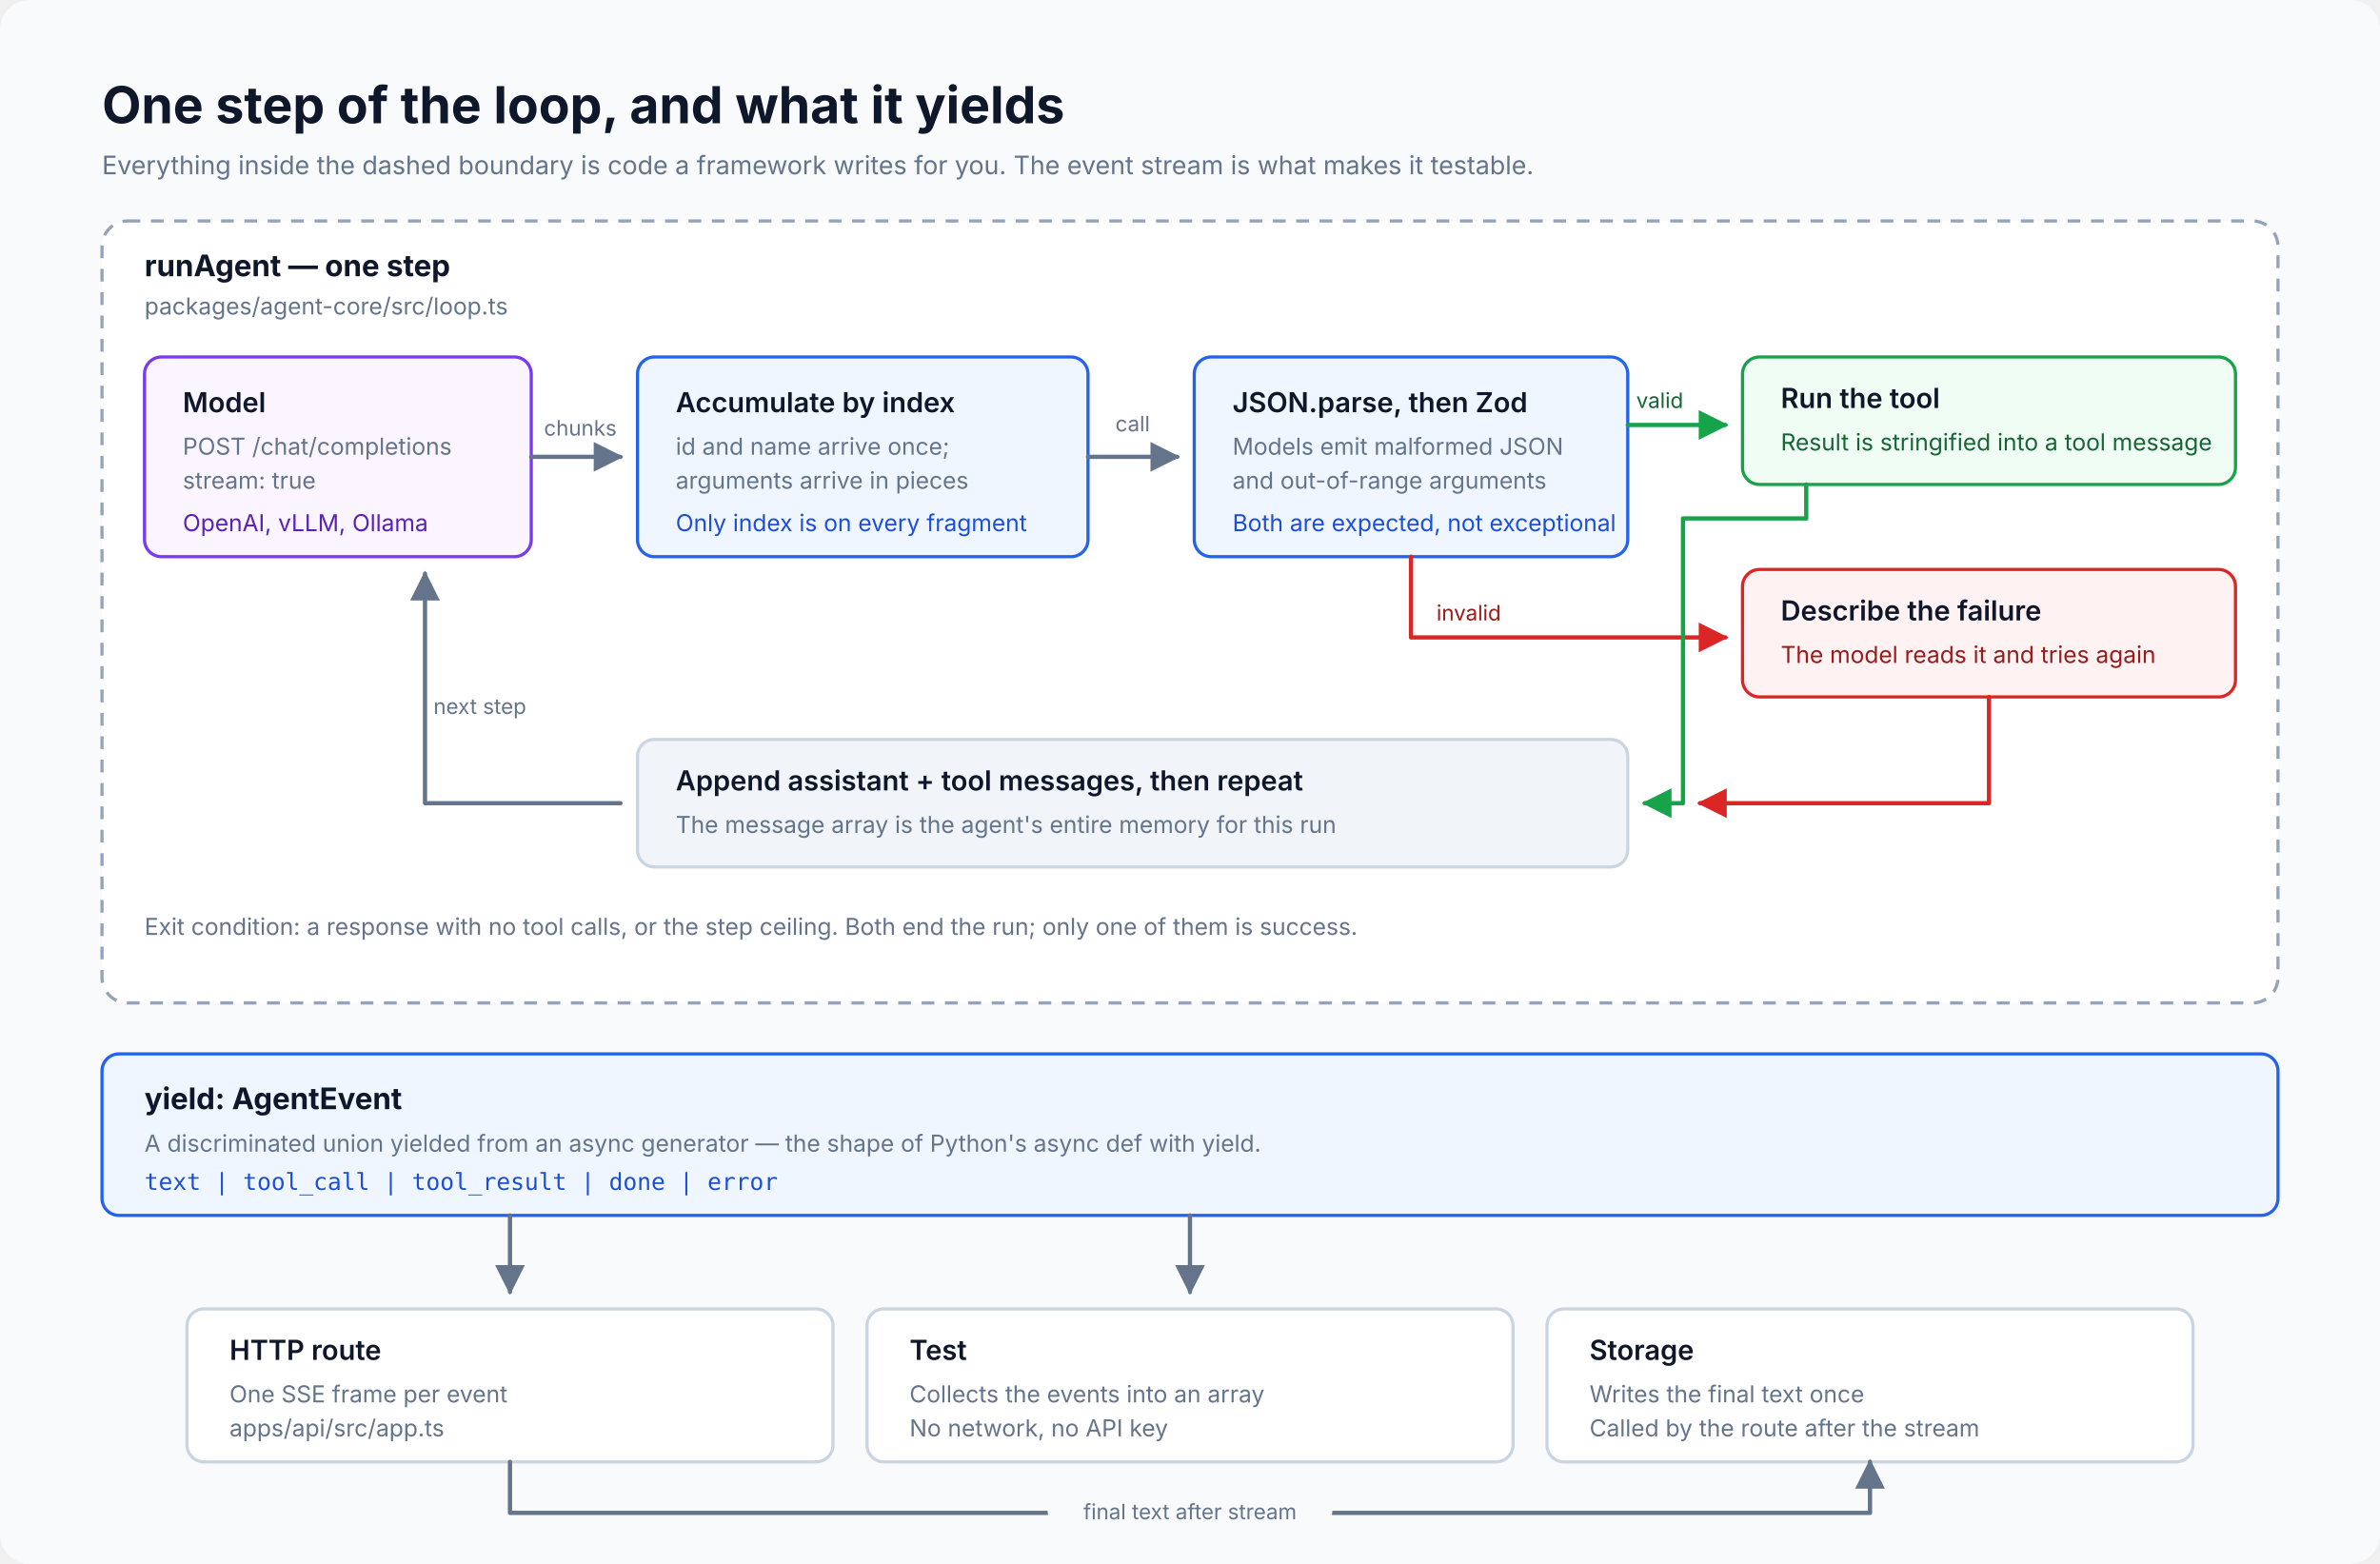
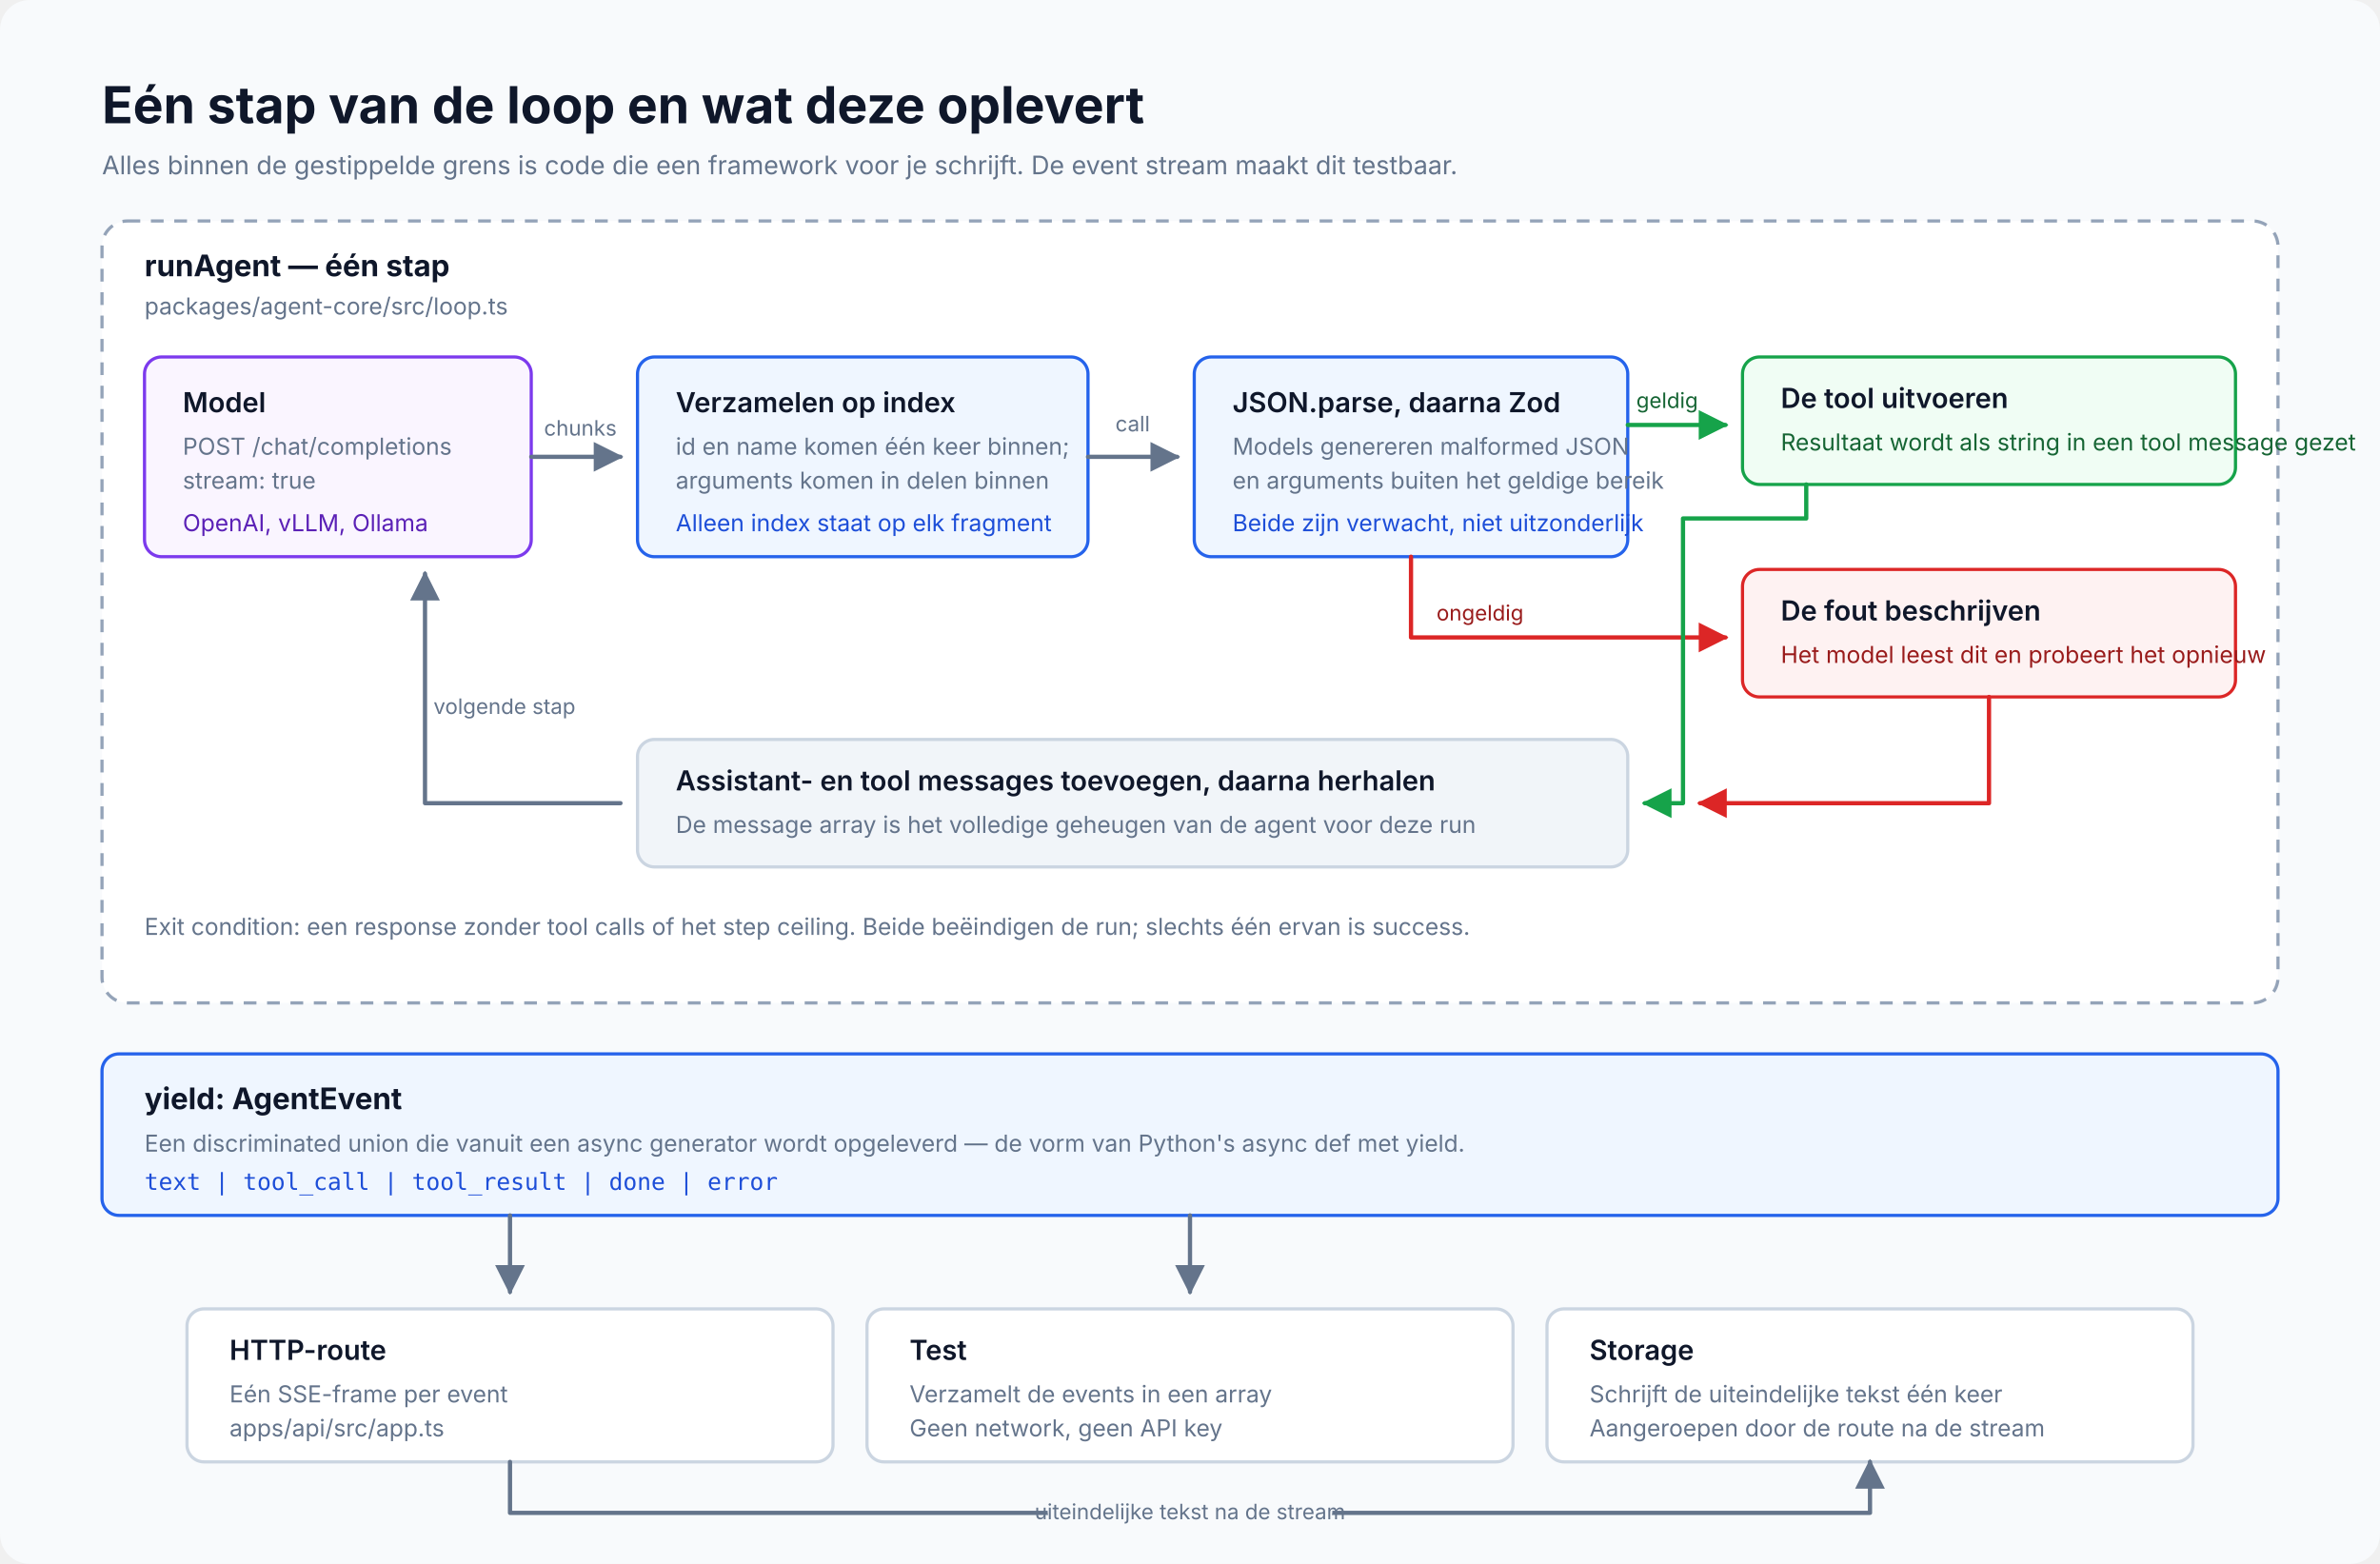
<svg xmlns="http://www.w3.org/2000/svg" viewBox="0 0 1120 736" width="1120" height="736" role="img" preserveAspectRatio="xMidYMid meet" shape-rendering="geometricPrecision" text-rendering="geometricPrecision" font-family="Inter, system-ui, sans-serif" data-visual-system="evidence-plate-v1">
  <style data-visual-system="evidence-plate-v1">
    * { animation: none !important; }
    .anim-box, .bar, .bar-text, .seq-item, .t-box, .flow { opacity: 1 !important; transform: none !important; }
    path, line, polyline { stroke-linecap: round; stroke-linejoin: round; }
  </style>
  <rect x="0" y="0" width="1120" height="736" rx="14" fill="#f8fafc" />
-   <text x="48" y="58" font-size="24" font-weight="700" fill="#0f172a">One step of the loop, and what it yields</text>
-   <text x="48" y="82" font-size="12" fill="#64748b">Everything inside the dashed boundary is code a framework writes for you. The event stream is what makes it testable.</text>
+   <text x="48" y="58" font-size="24" font-weight="700" fill="#0f172a">Eén stap van de loop en wat deze oplevert</text>
+   <text x="48" y="82" font-size="12" fill="#64748b">Alles binnen de gestippelde grens is code die een framework voor je schrijft. De event stream maakt dit testbaar.</text>
  <rect x="48" y="104" width="1024" height="368" rx="12" fill="#ffffff" stroke="#94a3b8" stroke-width="1.5" stroke-dasharray="6 5" />
-   <text x="68" y="130" font-size="14" font-weight="700" fill="#0f172a">runAgent — one step</text>
+   <text x="68" y="130" font-size="14" font-weight="700" fill="#0f172a">runAgent — één stap</text>
  <text x="68" y="148" font-size="11" fill="#64748b">packages/agent-core/src/loop.ts</text>
  <rect x="68" y="168" width="182" height="94" rx="8" fill="#faf5ff" stroke="#7c3aed" stroke-width="1.5" />
  <text x="86" y="194" font-size="13" font-weight="600" fill="#0f172a">Model</text>
  <text x="86" y="214" font-size="11" fill="#64748b">POST /chat/completions</text>
  <text x="86" y="230" font-size="11" fill="#64748b">stream: true</text>
  <text x="86" y="250" font-size="11" fill="#5b21b6">OpenAI, vLLM, Ollama</text>
  <path d="M 250 215 L 292 215" stroke="#64748b" stroke-width="2" fill="none" marker-end="url(#a)" />
  <text x="256" y="205" font-size="10" fill="#64748b">chunks</text>
  <rect x="300" y="168" width="212" height="94" rx="8" fill="#eff6ff" stroke="#2563eb" stroke-width="1.5" />
-   <text x="318" y="194" font-size="13" font-weight="600" fill="#0f172a">Accumulate by index</text>
-   <text x="318" y="214" font-size="11" fill="#64748b">id and name arrive once;</text>
-   <text x="318" y="230" font-size="11" fill="#64748b">arguments arrive in pieces</text>
-   <text x="318" y="250" font-size="11" fill="#1d4ed8">Only index is on every fragment</text>
+   <text x="318" y="194" font-size="13" font-weight="600" fill="#0f172a">Verzamelen op index</text>
+   <text x="318" y="214" font-size="11" fill="#64748b">id en name komen één keer binnen;</text>
+   <text x="318" y="230" font-size="11" fill="#64748b">arguments komen in delen binnen</text>
+   <text x="318" y="250" font-size="11" fill="#1d4ed8">Alleen index staat op elk fragment</text>
  <path d="M 512 215 L 554 215" stroke="#64748b" stroke-width="2" fill="none" marker-end="url(#a)" />
  <text x="533" y="203" text-anchor="middle" font-size="10" fill="#64748b">call</text>
  <rect x="562" y="168" width="204" height="94" rx="8" fill="#eff6ff" stroke="#2563eb" stroke-width="1.5" />
-   <text x="580" y="194" font-size="13" font-weight="600" fill="#0f172a">JSON.parse, then Zod</text>
-   <text x="580" y="214" font-size="11" fill="#64748b">Models emit malformed JSON</text>
-   <text x="580" y="230" font-size="11" fill="#64748b">and out-of-range arguments</text>
-   <text x="580" y="250" font-size="11" fill="#1d4ed8">Both are expected, not exceptional</text>
+   <text x="580" y="194" font-size="13" font-weight="600" fill="#0f172a">JSON.parse, daarna Zod</text>
+   <text x="580" y="214" font-size="11" fill="#64748b">Models genereren malformed JSON</text>
+   <text x="580" y="230" font-size="11" fill="#64748b">en arguments buiten het geldige bereik</text>
+   <text x="580" y="250" font-size="11" fill="#1d4ed8">Beide zijn verwacht, niet uitzonderlijk</text>
  <path d="M 766 200 L 812 200" stroke="#16a34a" stroke-width="2" fill="none" marker-end="url(#a-ok)" />
-   <text x="770" y="192" font-size="10" fill="#166534">valid</text>
+   <text x="770" y="192" font-size="10" fill="#166534">geldig</text>
  <rect x="820" y="168" width="232" height="60" rx="8" fill="#f0fdf4" stroke="#16a34a" stroke-width="1.5" />
-   <text x="838" y="192" font-size="13" font-weight="600" fill="#0f172a">Run the tool</text>
-   <text x="838" y="212" font-size="11" fill="#166534">Result is stringified into a tool message</text>
+   <text x="838" y="192" font-size="13" font-weight="600" fill="#0f172a">De tool uitvoeren</text>
+   <text x="838" y="212" font-size="11" fill="#166534">Resultaat wordt als string in een tool message gezet</text>
  <path d="M 664 262 L 664 300 L 812 300" stroke="#dc2626" stroke-width="2" fill="none" marker-end="url(#a-bad)" />
-   <text x="676" y="292" font-size="10" fill="#991b1b">invalid</text>
+   <text x="676" y="292" font-size="10" fill="#991b1b">ongeldig</text>
  <rect x="820" y="268" width="232" height="60" rx="8" fill="#fef2f2" stroke="#dc2626" stroke-width="1.5" />
-   <text x="838" y="292" font-size="13" font-weight="600" fill="#0f172a">Describe the failure</text>
-   <text x="838" y="312" font-size="11" fill="#991b1b">The model reads it and tries again</text>
+   <text x="838" y="292" font-size="13" font-weight="600" fill="#0f172a">De fout beschrijven</text>
+   <text x="838" y="312" font-size="11" fill="#991b1b">Het model leest dit en probeert het opnieuw</text>
  <rect x="300" y="348" width="466" height="60" rx="8" fill="#f1f5f9" stroke="#cbd5e1" stroke-width="1.5" />
-   <text x="318" y="372" font-size="13" font-weight="600" fill="#0f172a">Append assistant + tool messages, then repeat</text>
-   <text x="318" y="392" font-size="11" fill="#64748b">The message array is the agent's entire memory for this run</text>
+   <text x="318" y="372" font-size="13" font-weight="600" fill="#0f172a">Assistant- en tool messages toevoegen, daarna herhalen</text>
+   <text x="318" y="392" font-size="11" fill="#64748b">De message array is het volledige geheugen van de agent voor deze run</text>
  <path d="M 850 228 L 850 244 L 792 244 L 792 378 L 774 378" stroke="#16a34a" stroke-width="2" fill="none" marker-end="url(#a-ok)" />
  <path d="M 936 328 L 936 378 L 800 378" stroke="#dc2626" stroke-width="2" fill="none" marker-end="url(#a-bad)" />
  <path d="M 292 378 L 200 378 L 200 270" stroke="#64748b" stroke-width="2" fill="none" marker-end="url(#a)" />
-   <text x="204" y="336" font-size="10" fill="#64748b">next step</text>
-   <text x="68" y="440" font-size="11" fill="#64748b">Exit condition: a response with no tool calls, or the step ceiling. Both end the run; only one of them is success.</text>
+   <text x="204" y="336" font-size="10" fill="#64748b">volgende stap</text>
+   <text x="68" y="440" font-size="11" fill="#64748b">Exit condition: een response zonder tool calls of het step ceiling. Beide beëindigen de run; slechts één ervan is success.</text>
  <rect x="48" y="496" width="1024" height="76" rx="8" fill="#eff6ff" stroke="#2563eb" stroke-width="1.5" />
  <text x="68" y="522" font-size="14" font-weight="700" fill="#0f172a">yield: AgentEvent</text>
-   <text x="68" y="542" font-size="11" fill="#64748b">A discriminated union yielded from an async generator — the shape of Python's async def with yield.</text>
+   <text x="68" y="542" font-size="11" fill="#64748b">Een discriminated union die vanuit een async generator wordt opgeleverd — de vorm van Python's async def met yield.</text>
  <text x="68" y="560" font-size="11" font-family="SFMono-Regular, Consolas, monospace" fill="#1d4ed8">text | tool_call | tool_result | done | error</text>
  <path d="M 240 572 L 240 608" stroke="#64748b" stroke-width="2" fill="none" marker-end="url(#a)" />
  <path d="M 560 572 L 560 608" stroke="#64748b" stroke-width="2" fill="none" marker-end="url(#a)" />
  <rect x="88" y="616" width="304" height="72" rx="8" fill="#ffffff" stroke="#cbd5e1" stroke-width="1.5" />
-   <text x="108" y="640" font-size="13" font-weight="600" fill="#0f172a">HTTP route</text>
-   <text x="108" y="660" font-size="11" fill="#64748b">One SSE frame per event</text>
+   <text x="108" y="640" font-size="13" font-weight="600" fill="#0f172a">HTTP-route</text>
+   <text x="108" y="660" font-size="11" fill="#64748b">Eén SSE-frame per event</text>
  <text x="108" y="676" font-size="11" fill="#64748b">apps/api/src/app.ts</text>
  <rect x="408" y="616" width="304" height="72" rx="8" fill="#ffffff" stroke="#cbd5e1" stroke-width="1.5" />
  <text x="428" y="640" font-size="13" font-weight="600" fill="#0f172a">Test</text>
-   <text x="428" y="660" font-size="11" fill="#64748b">Collects the events into an array</text>
-   <text x="428" y="676" font-size="11" fill="#64748b">No network, no API key</text>
+   <text x="428" y="660" font-size="11" fill="#64748b">Verzamelt de events in een array</text>
+   <text x="428" y="676" font-size="11" fill="#64748b">Geen network, geen API key</text>
  <rect x="728" y="616" width="304" height="72" rx="8" fill="#ffffff" stroke="#cbd5e1" stroke-width="1.5" />
  <text x="748" y="640" font-size="13" font-weight="600" fill="#0f172a">Storage</text>
-   <text x="748" y="660" font-size="11" fill="#64748b">Writes the final text once</text>
-   <text x="748" y="676" font-size="11" fill="#64748b">Called by the route after the stream</text>
+   <text x="748" y="660" font-size="11" fill="#64748b">Schrijft de uiteindelijke tekst één keer</text>
+   <text x="748" y="676" font-size="11" fill="#64748b">Aangeroepen door de route na de stream</text>
  <path d="M 240 688 L 240 712 L 880 712 L 880 688" stroke="#64748b" stroke-width="2" fill="none" marker-end="url(#a)" />
  <rect x="493" y="702" width="134" height="18" rx="9" fill="#f8fafc" />
-   <text x="560" y="715" text-anchor="middle" font-size="10" fill="#64748b">final text after stream</text>
+   <text x="560" y="715" text-anchor="middle" font-size="10" fill="#64748b">uiteindelijke tekst na de stream</text>
  <defs>
    <marker id="a" viewBox="0 0 10 10" refX="9" refY="5" markerWidth="7" markerHeight="7" orient="auto-start-reverse">
      <path d="M 0 0 L 10 5 L 0 10 z" fill="#64748b" />
    </marker>
    <marker id="a-ok" viewBox="0 0 10 10" refX="9" refY="5" markerWidth="7" markerHeight="7" orient="auto-start-reverse">
      <path d="M 0 0 L 10 5 L 0 10 z" fill="#16a34a" />
    </marker>
    <marker id="a-bad" viewBox="0 0 10 10" refX="9" refY="5" markerWidth="7" markerHeight="7" orient="auto-start-reverse">
      <path d="M 0 0 L 10 5 L 0 10 z" fill="#dc2626" />
    </marker>
  </defs>
</svg>
